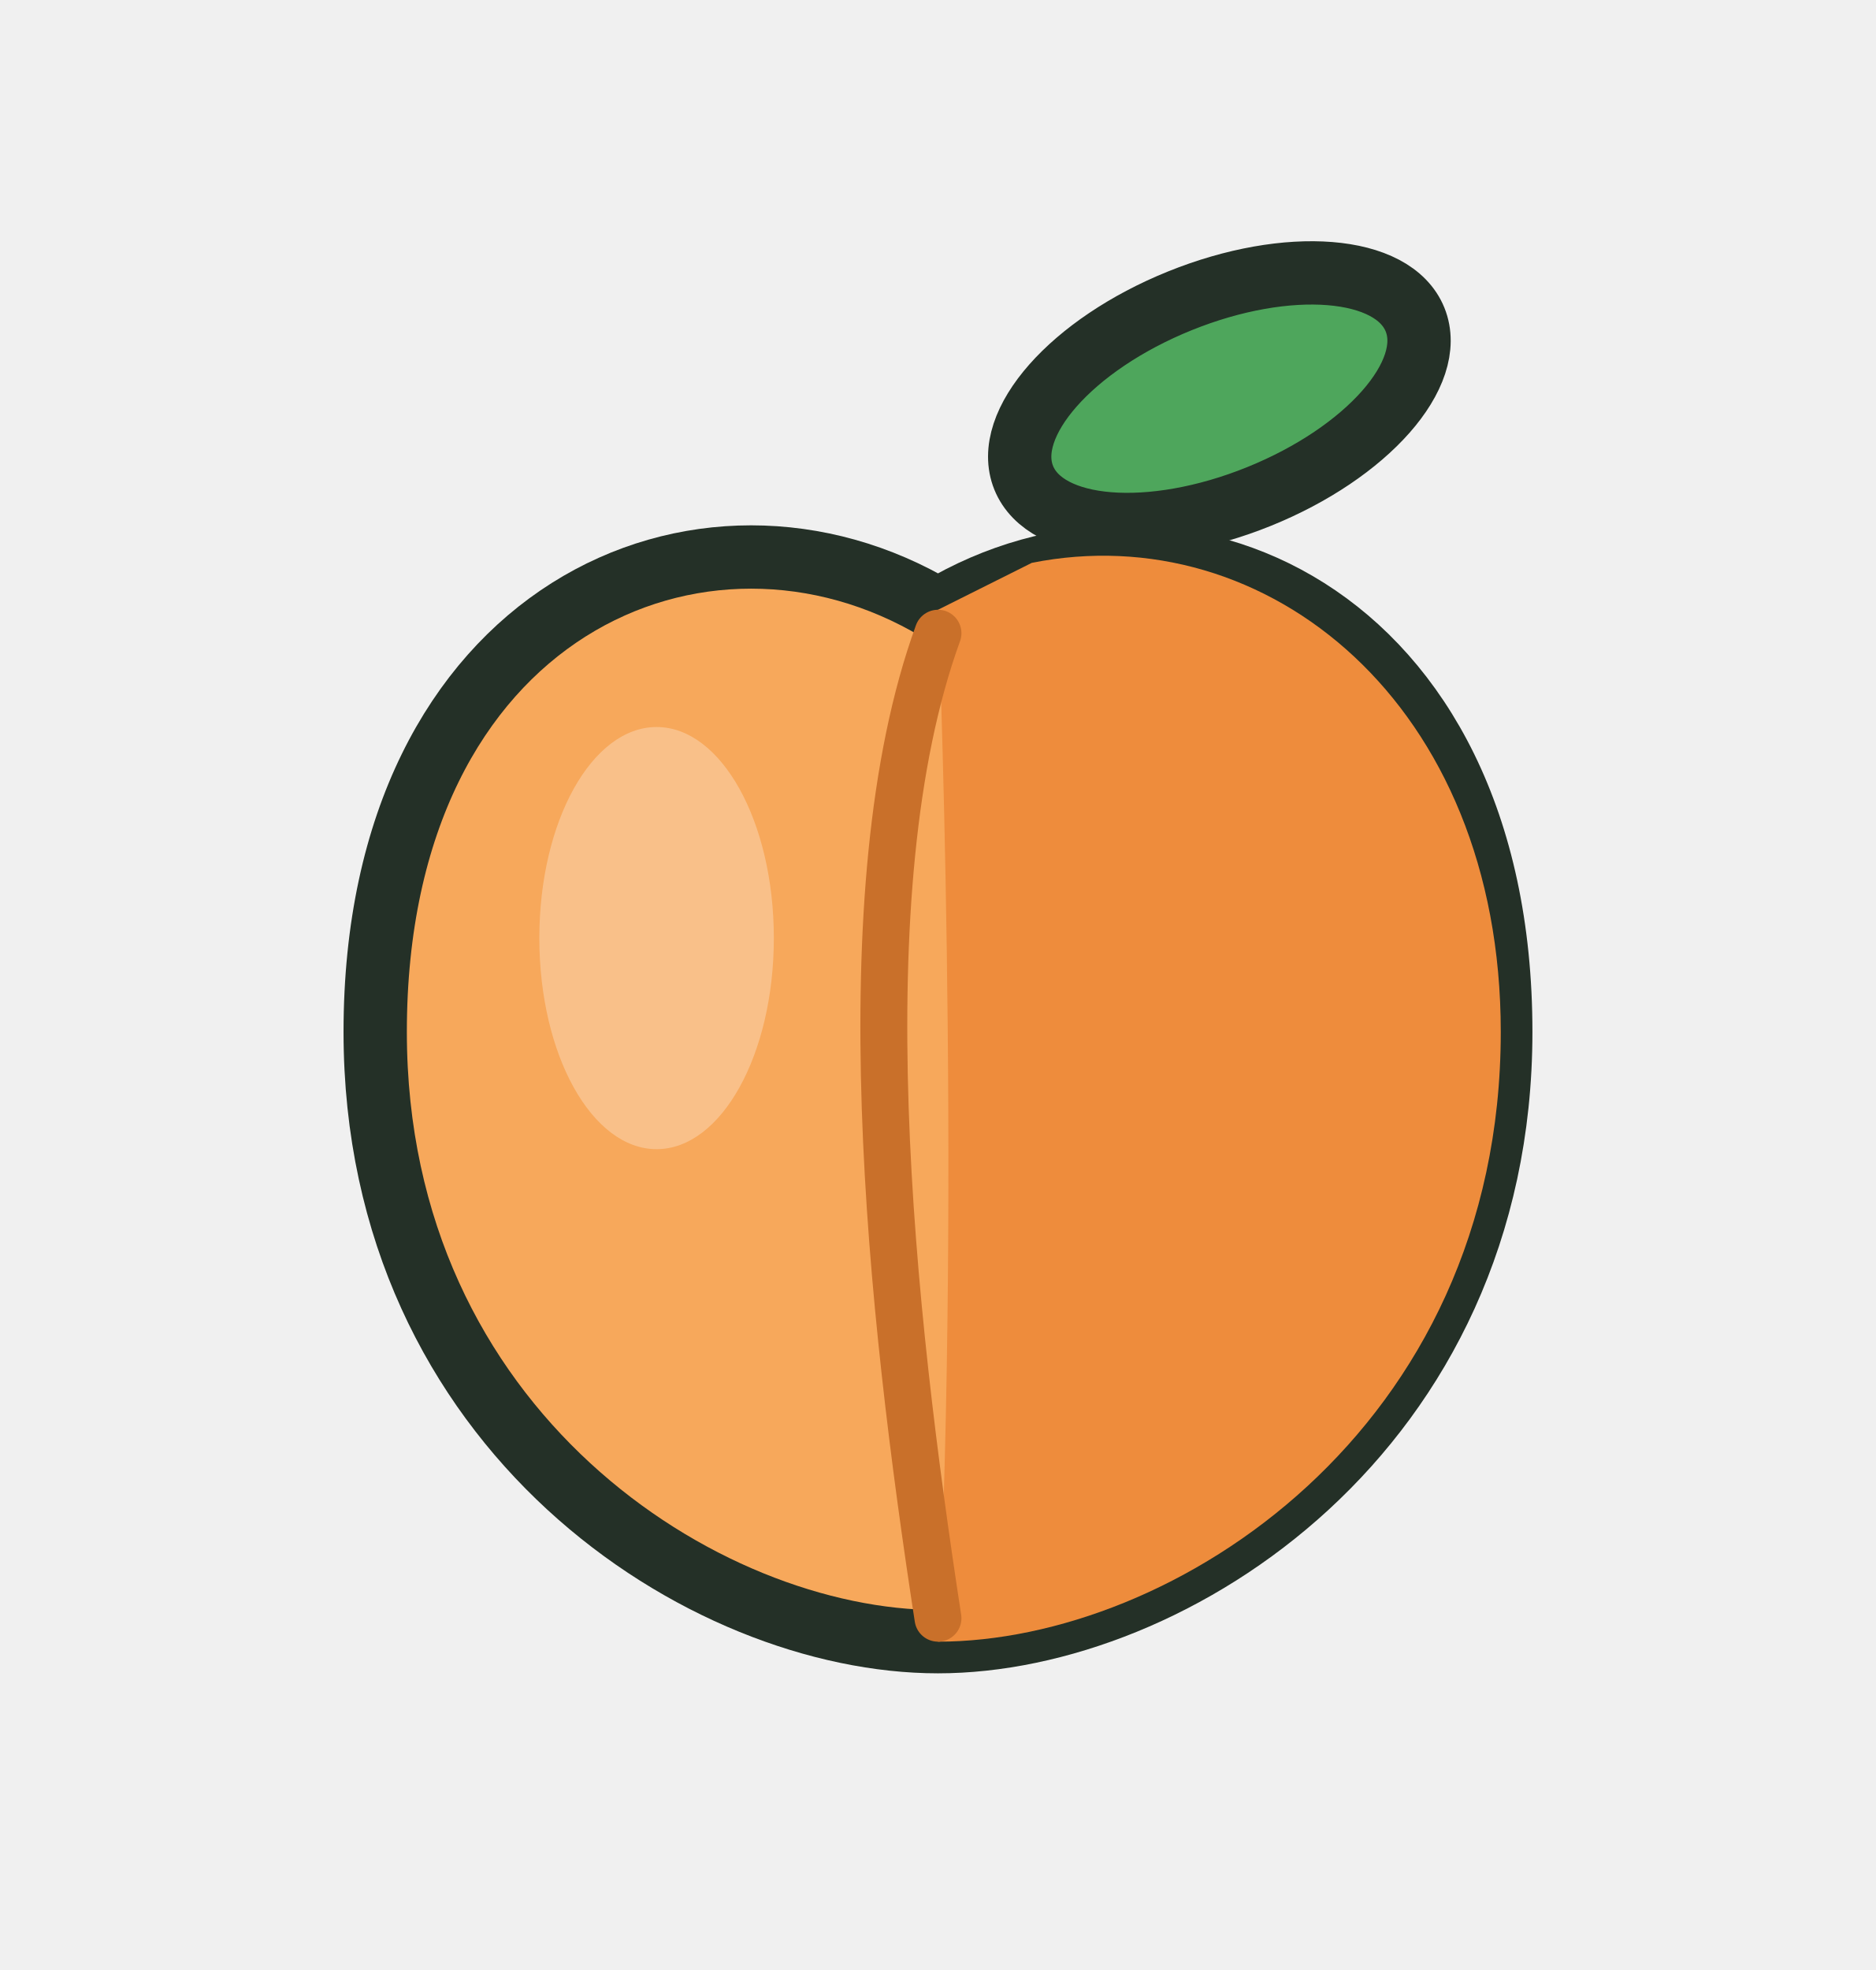
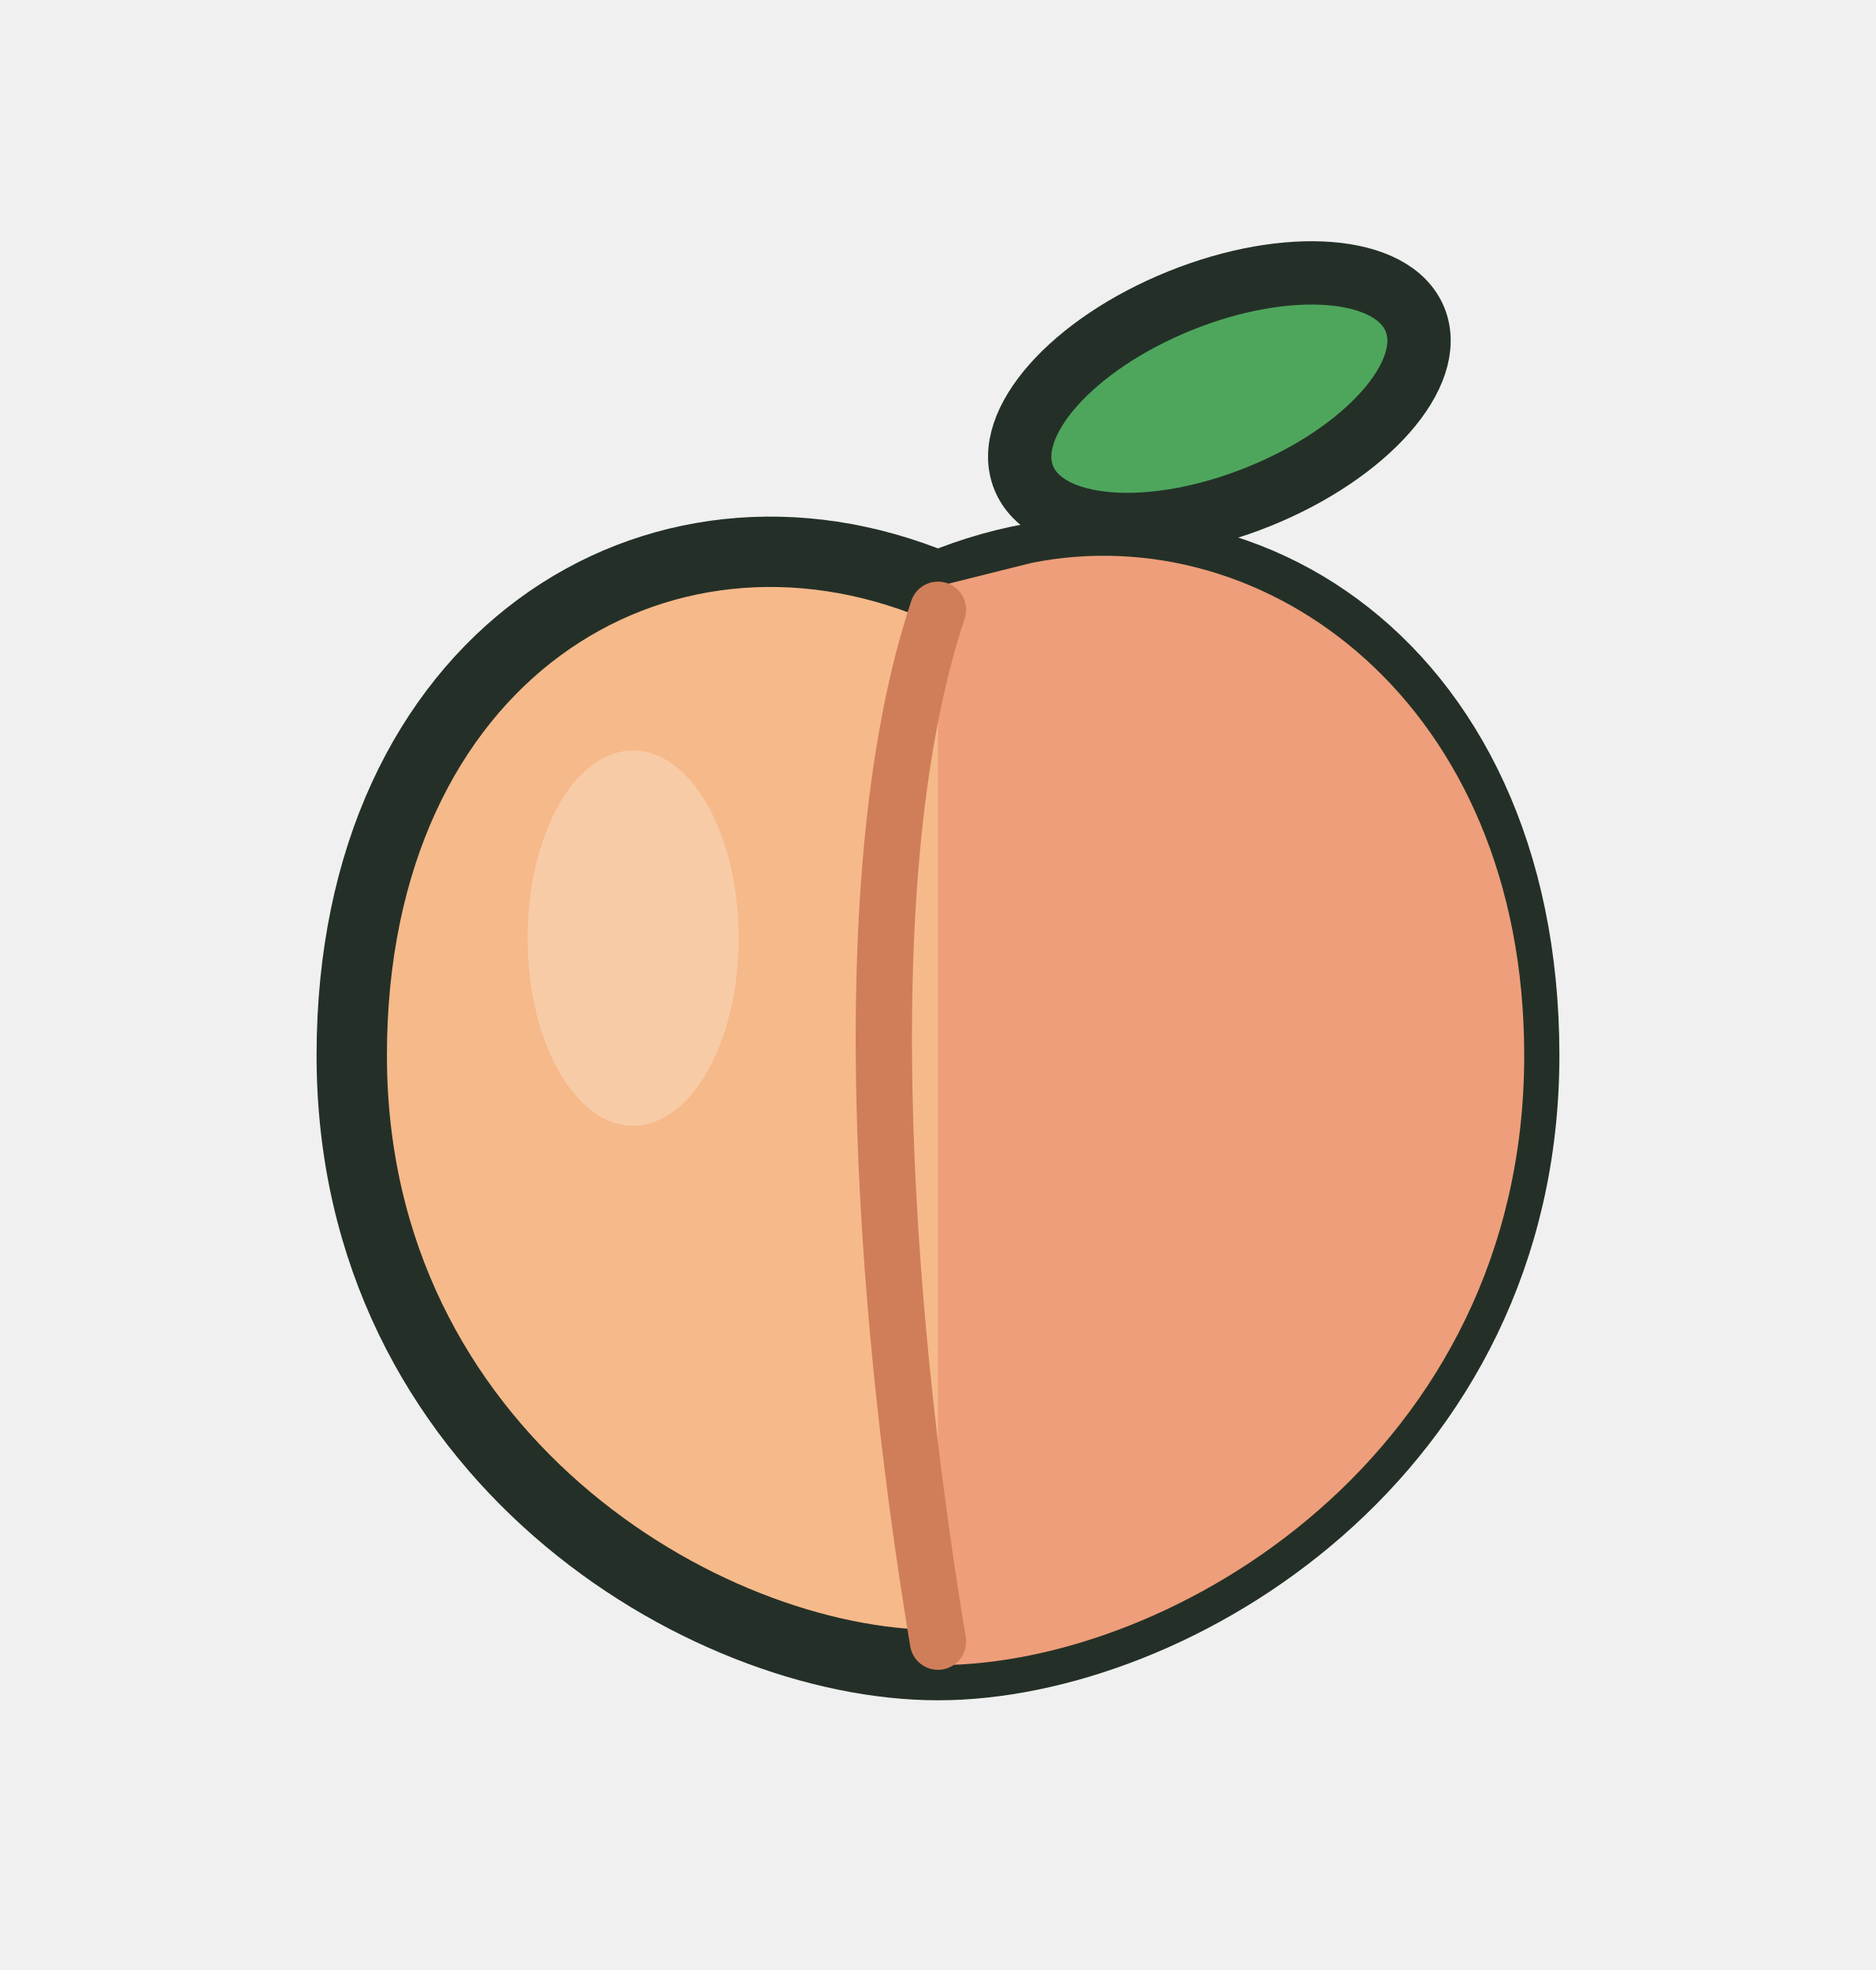
<svg xmlns="http://www.w3.org/2000/svg" viewBox="0 0 80 84">
  <ellipse cx="52" cy="17" rx="9" ry="4.5" transform="rotate(-22 52 17)" fill="#4EA65C" stroke="#243027" stroke-width="2.7" />
-   <path d="M40,26 C30,20 16,26 16,44 C16,61 30,70 40,70 C50,70 64,61 64,44 C64,26 50,20 40,26 Z" fill="#F7A85B" stroke="#243027" stroke-width="2.7" stroke-linejoin="round" />
-   <path d="M40,26 C40,26 41,50 40,70 C50,70 64,61 64,44 C64,30 54,22 44,24 Z" fill="#EE8C3C" />
-   <path d="M40,27 C36,38 38,56 40,69" fill="none" stroke="#C9702A" stroke-width="2" stroke-linecap="round" />
-   <ellipse cx="28" cy="40" rx="5" ry="9" fill="#fff" opacity="0.28" />
+   <path d="M40,25 C28,20 15,28 15,45 C15,62 30,71 40,71 C50,71 65,62 65,45 C65,28 52,20 40,25 Z" fill="#F6B98A" stroke="#243027" stroke-width="3" stroke-linejoin="round" />
+   <path d="M40,25 C40,45 40,58 40,71 C50,71 65,62 65,45 C65,30 54,22 44,24 Z" fill="#EE9E7A" />
+   <path d="M40,26 C36,38 38,58 40,70" fill="none" stroke="#D07E5A" stroke-width="2.4" stroke-linecap="round" />
+   <ellipse cx="27" cy="40" rx="4.5" ry="8" fill="#fff" opacity="0.25" />
</svg>
